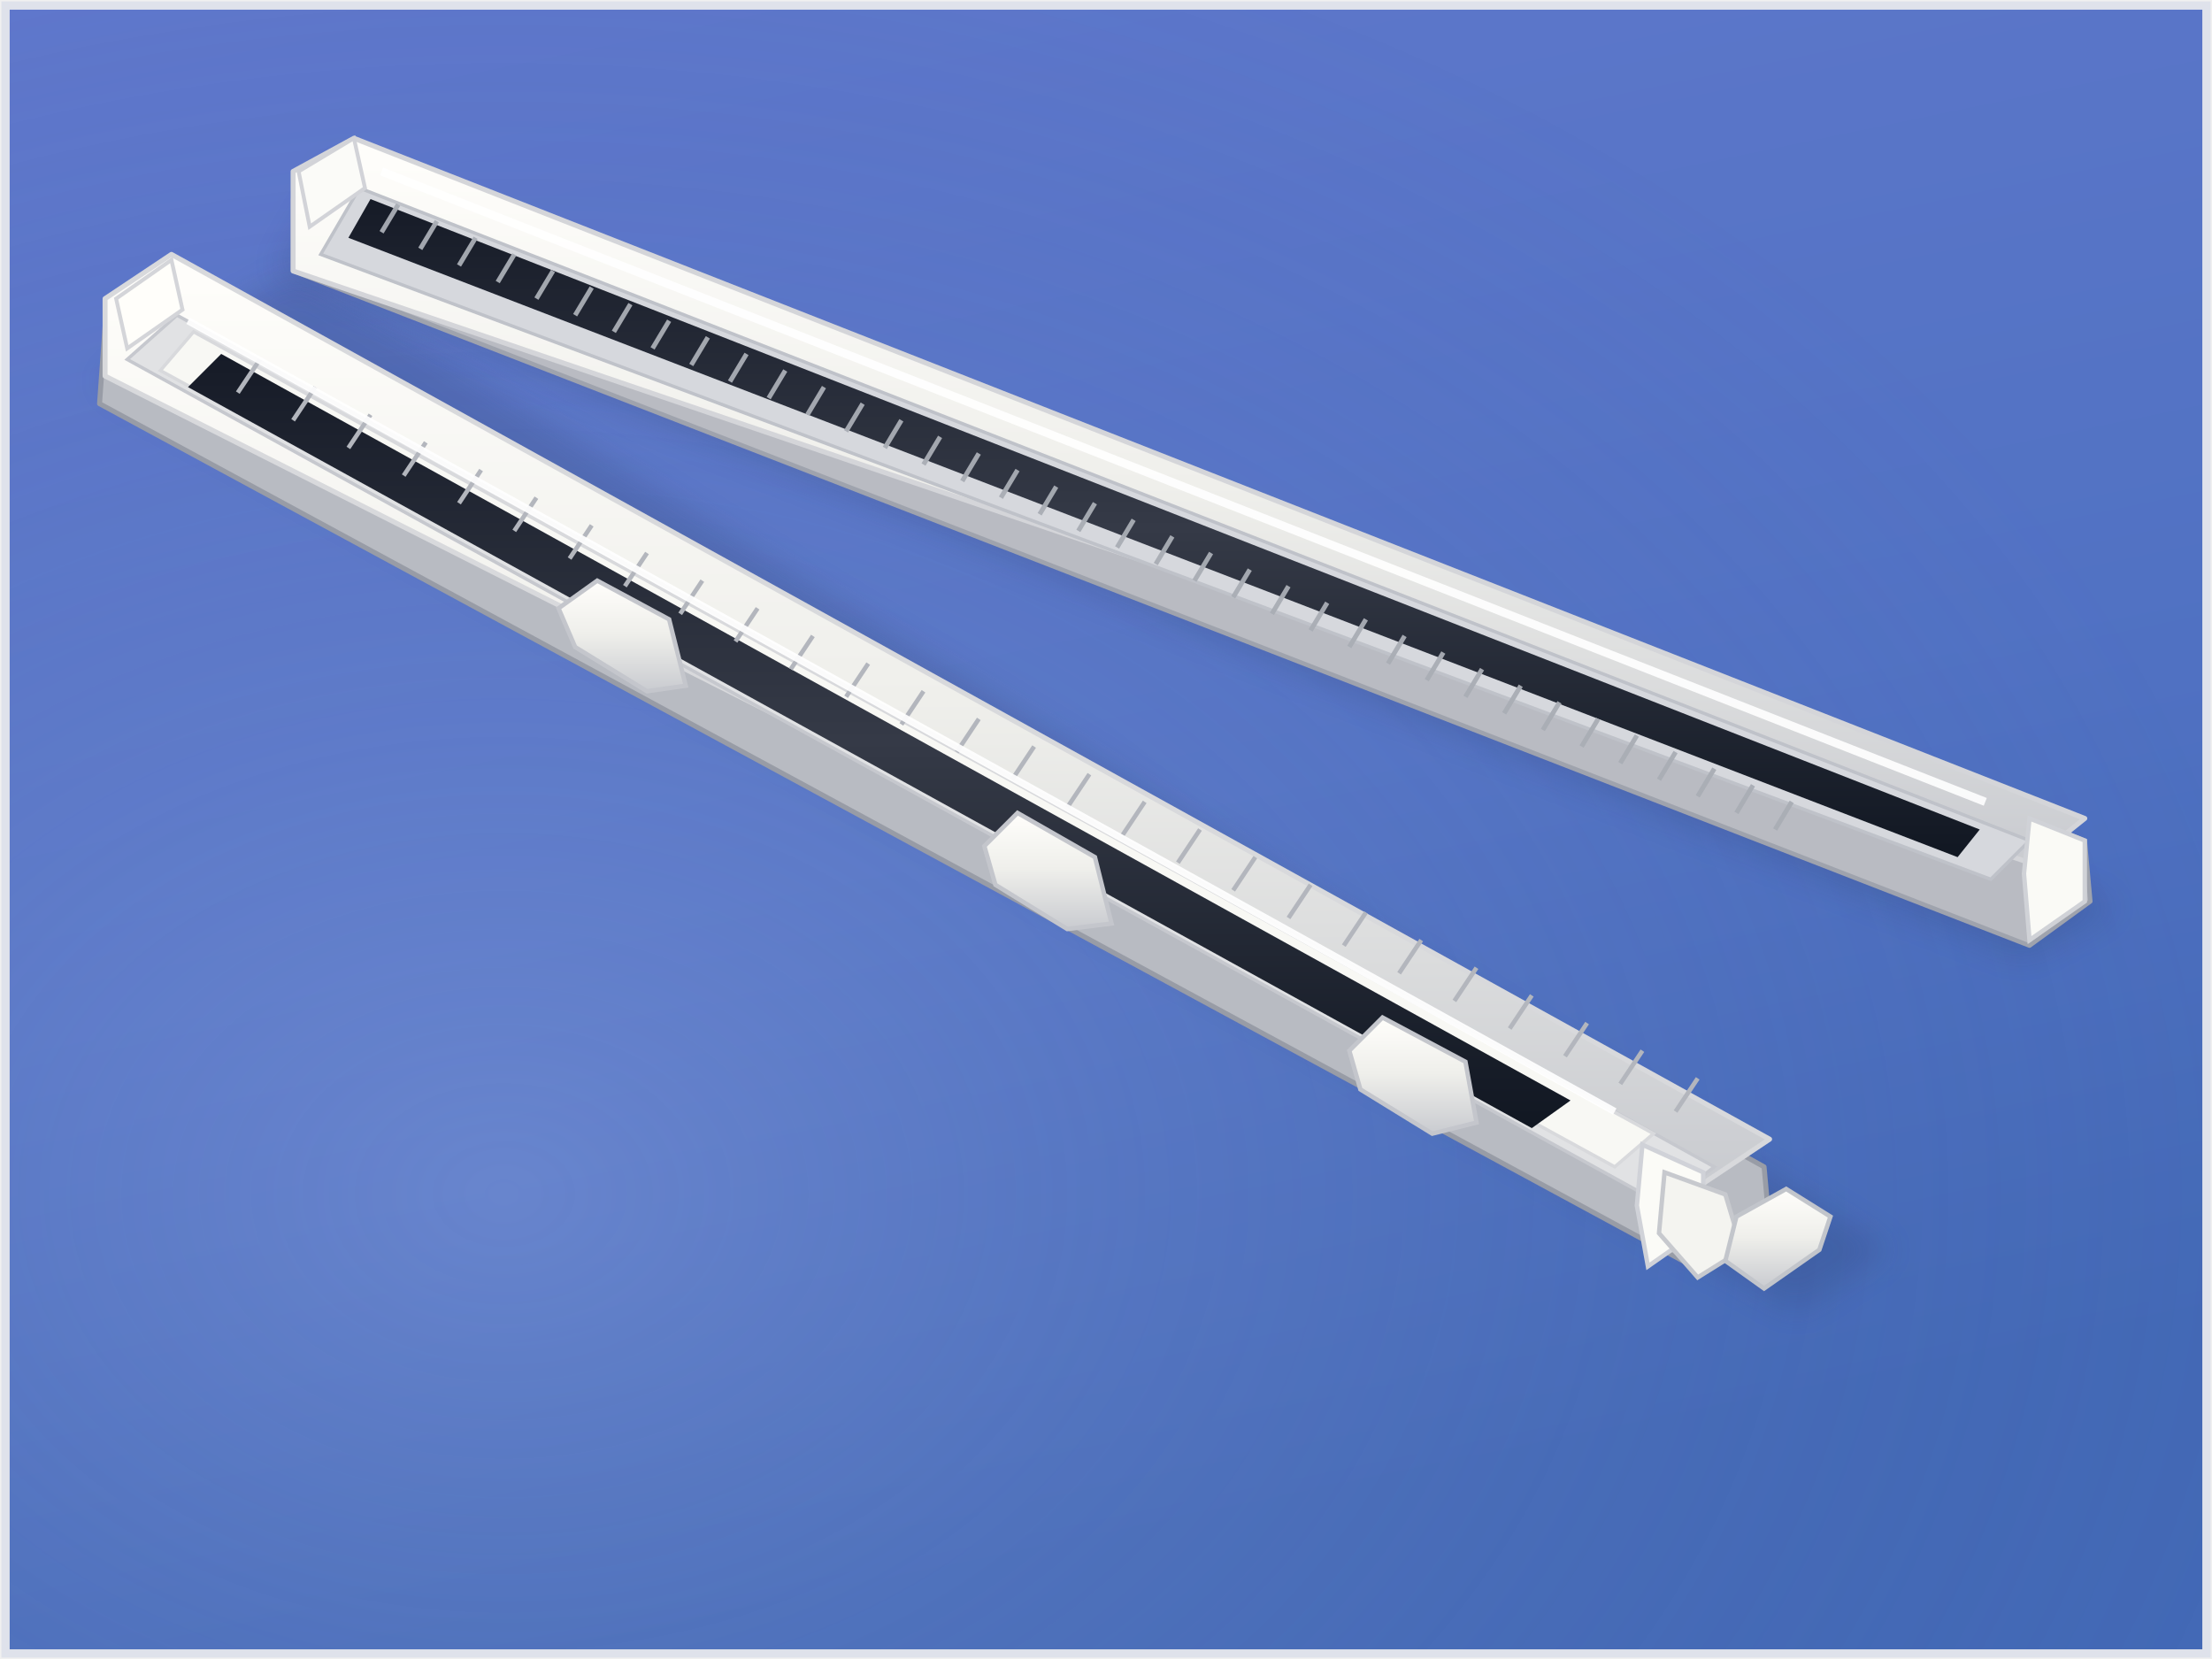
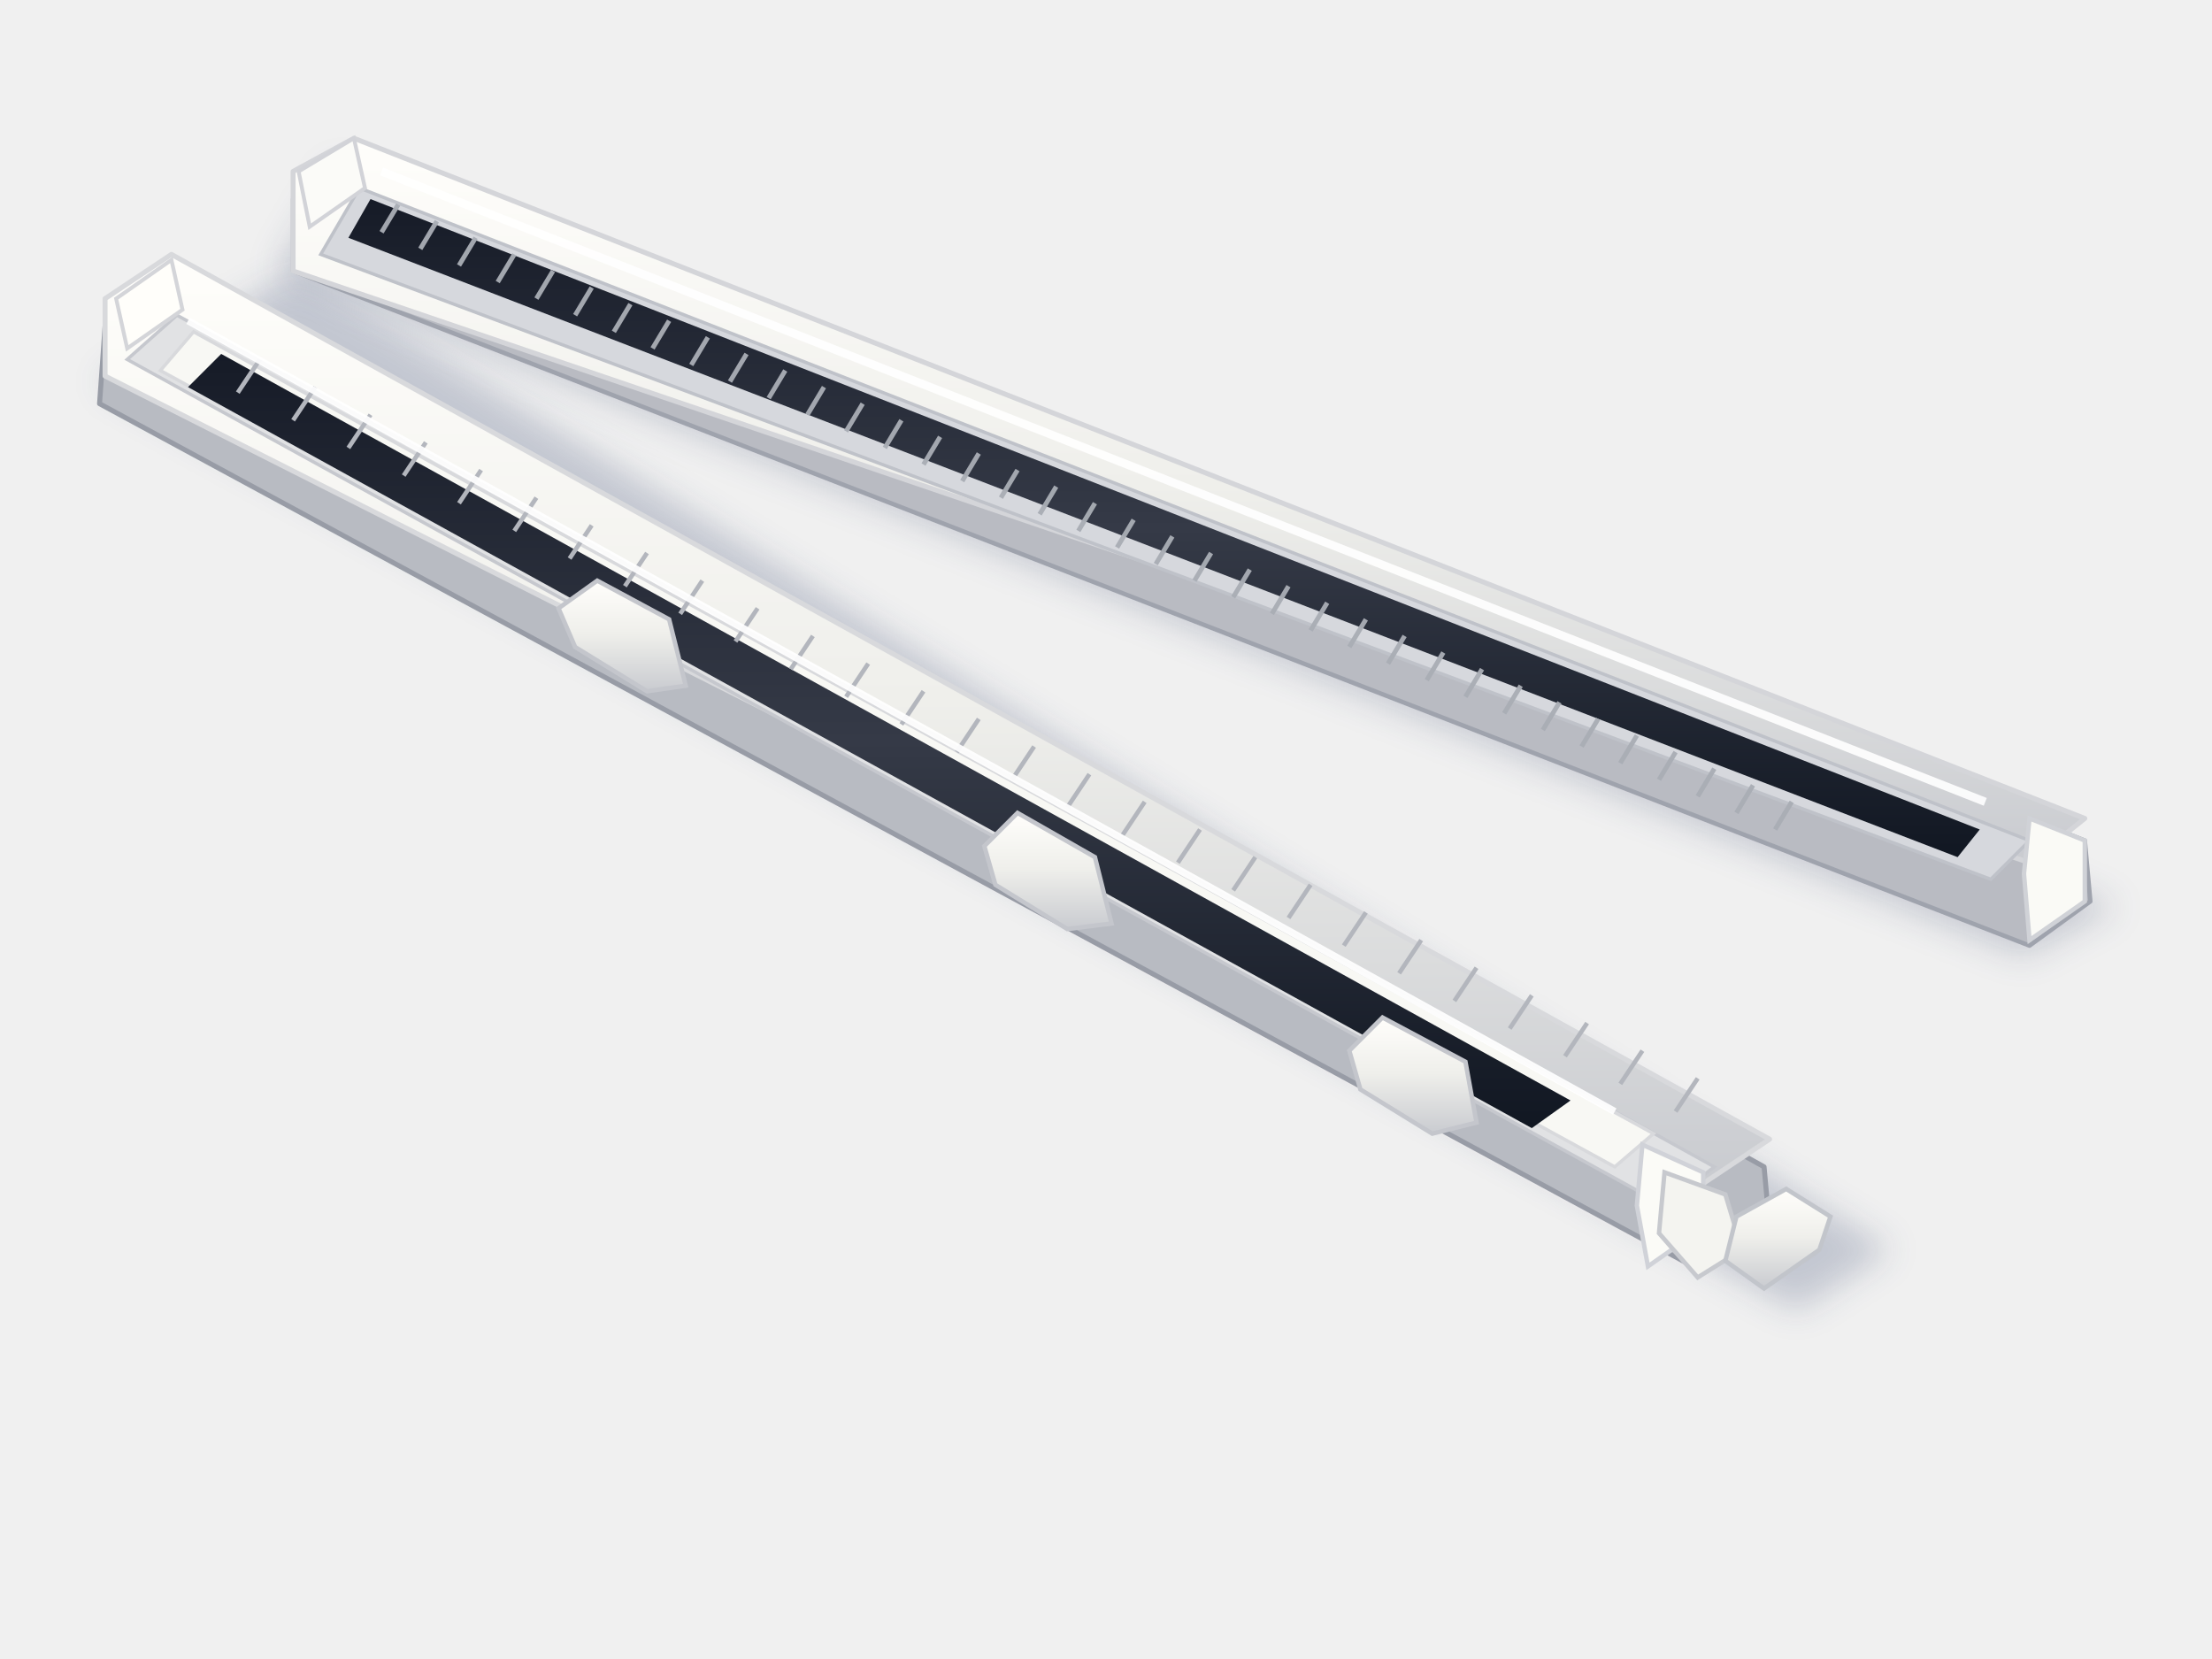
<svg xmlns="http://www.w3.org/2000/svg" viewBox="0 0 400 300" role="img" aria-labelledby="title desc">
  <defs>
-     <linearGradient id="blue" x1="0" y1="0" x2=".28" y2="1">
-       <stop stop-color="#637bd0" />
-       <stop offset=".58" stop-color="#5475c7" />
-       <stop offset="1" stop-color="#446bb8" />
-     </linearGradient>
-     <radialGradient id="blueGlow" cx=".23" cy=".72" r=".8">
-       <stop stop-color="#98a9e3" stop-opacity=".35" />
-       <stop offset="1" stop-color="#334c99" stop-opacity=".08" />
-     </radialGradient>
    <linearGradient id="whitePlastic" x1="0" y1="0" x2="0" y2="1">
      <stop stop-color="#fffefb" />
      <stop offset=".48" stop-color="#efefeb" />
      <stop offset="1" stop-color="#c9cbd0" />
    </linearGradient>
    <linearGradient id="frontEdge" x1="0" y1="0" x2="0" y2="1">
      <stop stop-color="#f8f8f3" />
      <stop offset="1" stop-color="#b9bdc5" />
    </linearGradient>
    <linearGradient id="slot" x1="0" y1="0" x2="0" y2="1">
      <stop stop-color="#161b27" />
      <stop offset=".5" stop-color="#353a47" />
      <stop offset="1" stop-color="#111722" />
    </linearGradient>
    <filter id="softShadow" x="-.15" y="-.4" width="1.3" height="1.9">
      <feGaussianBlur stdDeviation="3" />
    </filter>
  </defs>
-   <path d="M1 1h398v298H1z" fill="url(#blue)" />
-   <path d="M1 1h398v298H1z" fill="url(#blueGlow)" />
-   <path d="M1 1h398v298H1z" fill="none" stroke="#dfe2eb" stroke-width="1.5" />
  <path d="m18 69 307 168 17-11L54 49Z" fill="#263765" opacity=".22" filter="url(#softShadow)" />
  <path d="m50 49 316 124 17-9L61 30Z" fill="#25345e" opacity=".2" filter="url(#softShadow)" />
  <path d="m53 36 11-7 313 123 1 11-11 8L53 49Z" fill="#b9bbc2" stroke="#9fa3ad" stroke-width=".8" stroke-linejoin="round" />
  <path d="m53 31 11-6 313 123-10 8L53 49Z" fill="url(#whitePlastic)" stroke="#d4d5d9" stroke-width=".9" stroke-linejoin="round" />
  <path d="m65 34 302 118-7 7L58 46Z" fill="#d6d8dd" stroke="#bfc2c9" stroke-width=".6" />
  <path d="m67 36 291 114-4 5L63 43Z" fill="url(#slot)" />
  <g stroke="#a9adb5" stroke-width=".85" opacity=".95">
    <path d="m72 37-3 5m10-2-3 5m10-2-3 5m10-2-3 5m10-2-3 5m10-2-3 5m10-2-3 5m10-2-3 5m10-2-3 5m10-2-3 5m10-2-3 5m10-2-3 5m10-2-3 5m10-2-3 5m10-2-3 5m10-2-3 5m10-2-3 5m10-2-3 5m10-2-3 5m10-2-3 5m10-2-3 5m10-2-3 5m10-2-3 5m10-2-3 5m10-2-3 5m10-2-3 5m10-2-3 5m10-2-3 5m10-2-3 5m10-2-3 5m10-2-3 5m10-2-3 5m10-2-3 5m10-2-3 5m10-2-3 5m10-2-3 5m10-2-3 5" />
  </g>
  <path d="m54 31 10-6 2 9-10 7Z" fill="#fbfbf8" stroke="#d2d3d8" stroke-width=".7" />
  <path d="m367 148 10 4v11l-10 7-1-12Z" fill="#fafaf6" stroke="#d0d2d7" stroke-width=".8" />
  <path d="m69 31 290 114" fill="none" stroke="#fff" stroke-width="1.5" opacity=".9" />
  <path d="m19 59 12-8 288 160 1 11-12 8L18 73Z" fill="#b8bbc2" stroke="#989ca6" stroke-width=".9" stroke-linejoin="round" />
  <path d="m19 54 12-8 289 160-12 8L19 68Z" fill="url(#whitePlastic)" stroke="#d8d9dc" stroke-width=".9" stroke-linejoin="round" />
  <path d="m32 57 278 154-9 7L23 65Z" fill="#e1e2e4" stroke="#c6c8ce" stroke-width=".6" />
  <path d="m35 60 264 145-7 6L29 67Z" fill="#f8f8f4" stroke="#d8d9dc" stroke-width=".6" />
  <path d="m40 64 244 135-7 5L34 70Z" fill="url(#slot)" />
  <g stroke="#b3b6bd" stroke-width=".8">
    <path d="m47 65-4 6m14-1-4 6m14-1-4 6m14-1-4 6m14-1-4 6m14-1-4 6m14-1-4 6m14-1-4 6m14-1-4 6m14-1-4 6m14-1-4 6m14-1-4 6m14-1-4 6m14-1-4 6m14-1-4 6m14-1-4 6m14-1-4 6m14-1-4 6m14-1-4 6m14-1-4 6m14-1-4 6m14-1-4 6m14-1-4 6m14-1-4 6m14-1-4 6m14-1-4 6m14-1-4 6" />
  </g>
  <path d="m21 54 10-7 2 9-10 7Z" fill="#fffefa" stroke="#d4d5d9" stroke-width=".7" />
  <path d="m297 207 11 5v10l-10 7-2-11Z" fill="#fbfbf7" stroke="#d0d2d8" stroke-width=".8" />
  <path d="m34 58 258 143" fill="none" stroke="#fff" stroke-width="1.3" opacity=".92" />
  <path d="m108 105 13 7 3 12-7 1-13-8-3-7Z" fill="url(#whitePlastic)" stroke="#c4c6cc" stroke-width=".8" />
  <path d="m184 147 14 8 3 12-8 1-13-8-2-7Z" fill="url(#whitePlastic)" stroke="#c4c6cc" stroke-width=".8" />
  <path d="m250 184 15 8 2 11-8 2-13-8-2-7Z" fill="url(#whitePlastic)" stroke="#c4c6cc" stroke-width=".8" />
  <path d="m301 212 11 4 3 10-8 5-7-8Z" fill="#f4f4f0" stroke="#c7c9ce" stroke-width=".8" />
  <path d="m314 220 9-5 8 5-2 6-10 7-7-5Z" fill="url(#whitePlastic)" stroke="#c2c5cb" stroke-width=".8" />
</svg>
